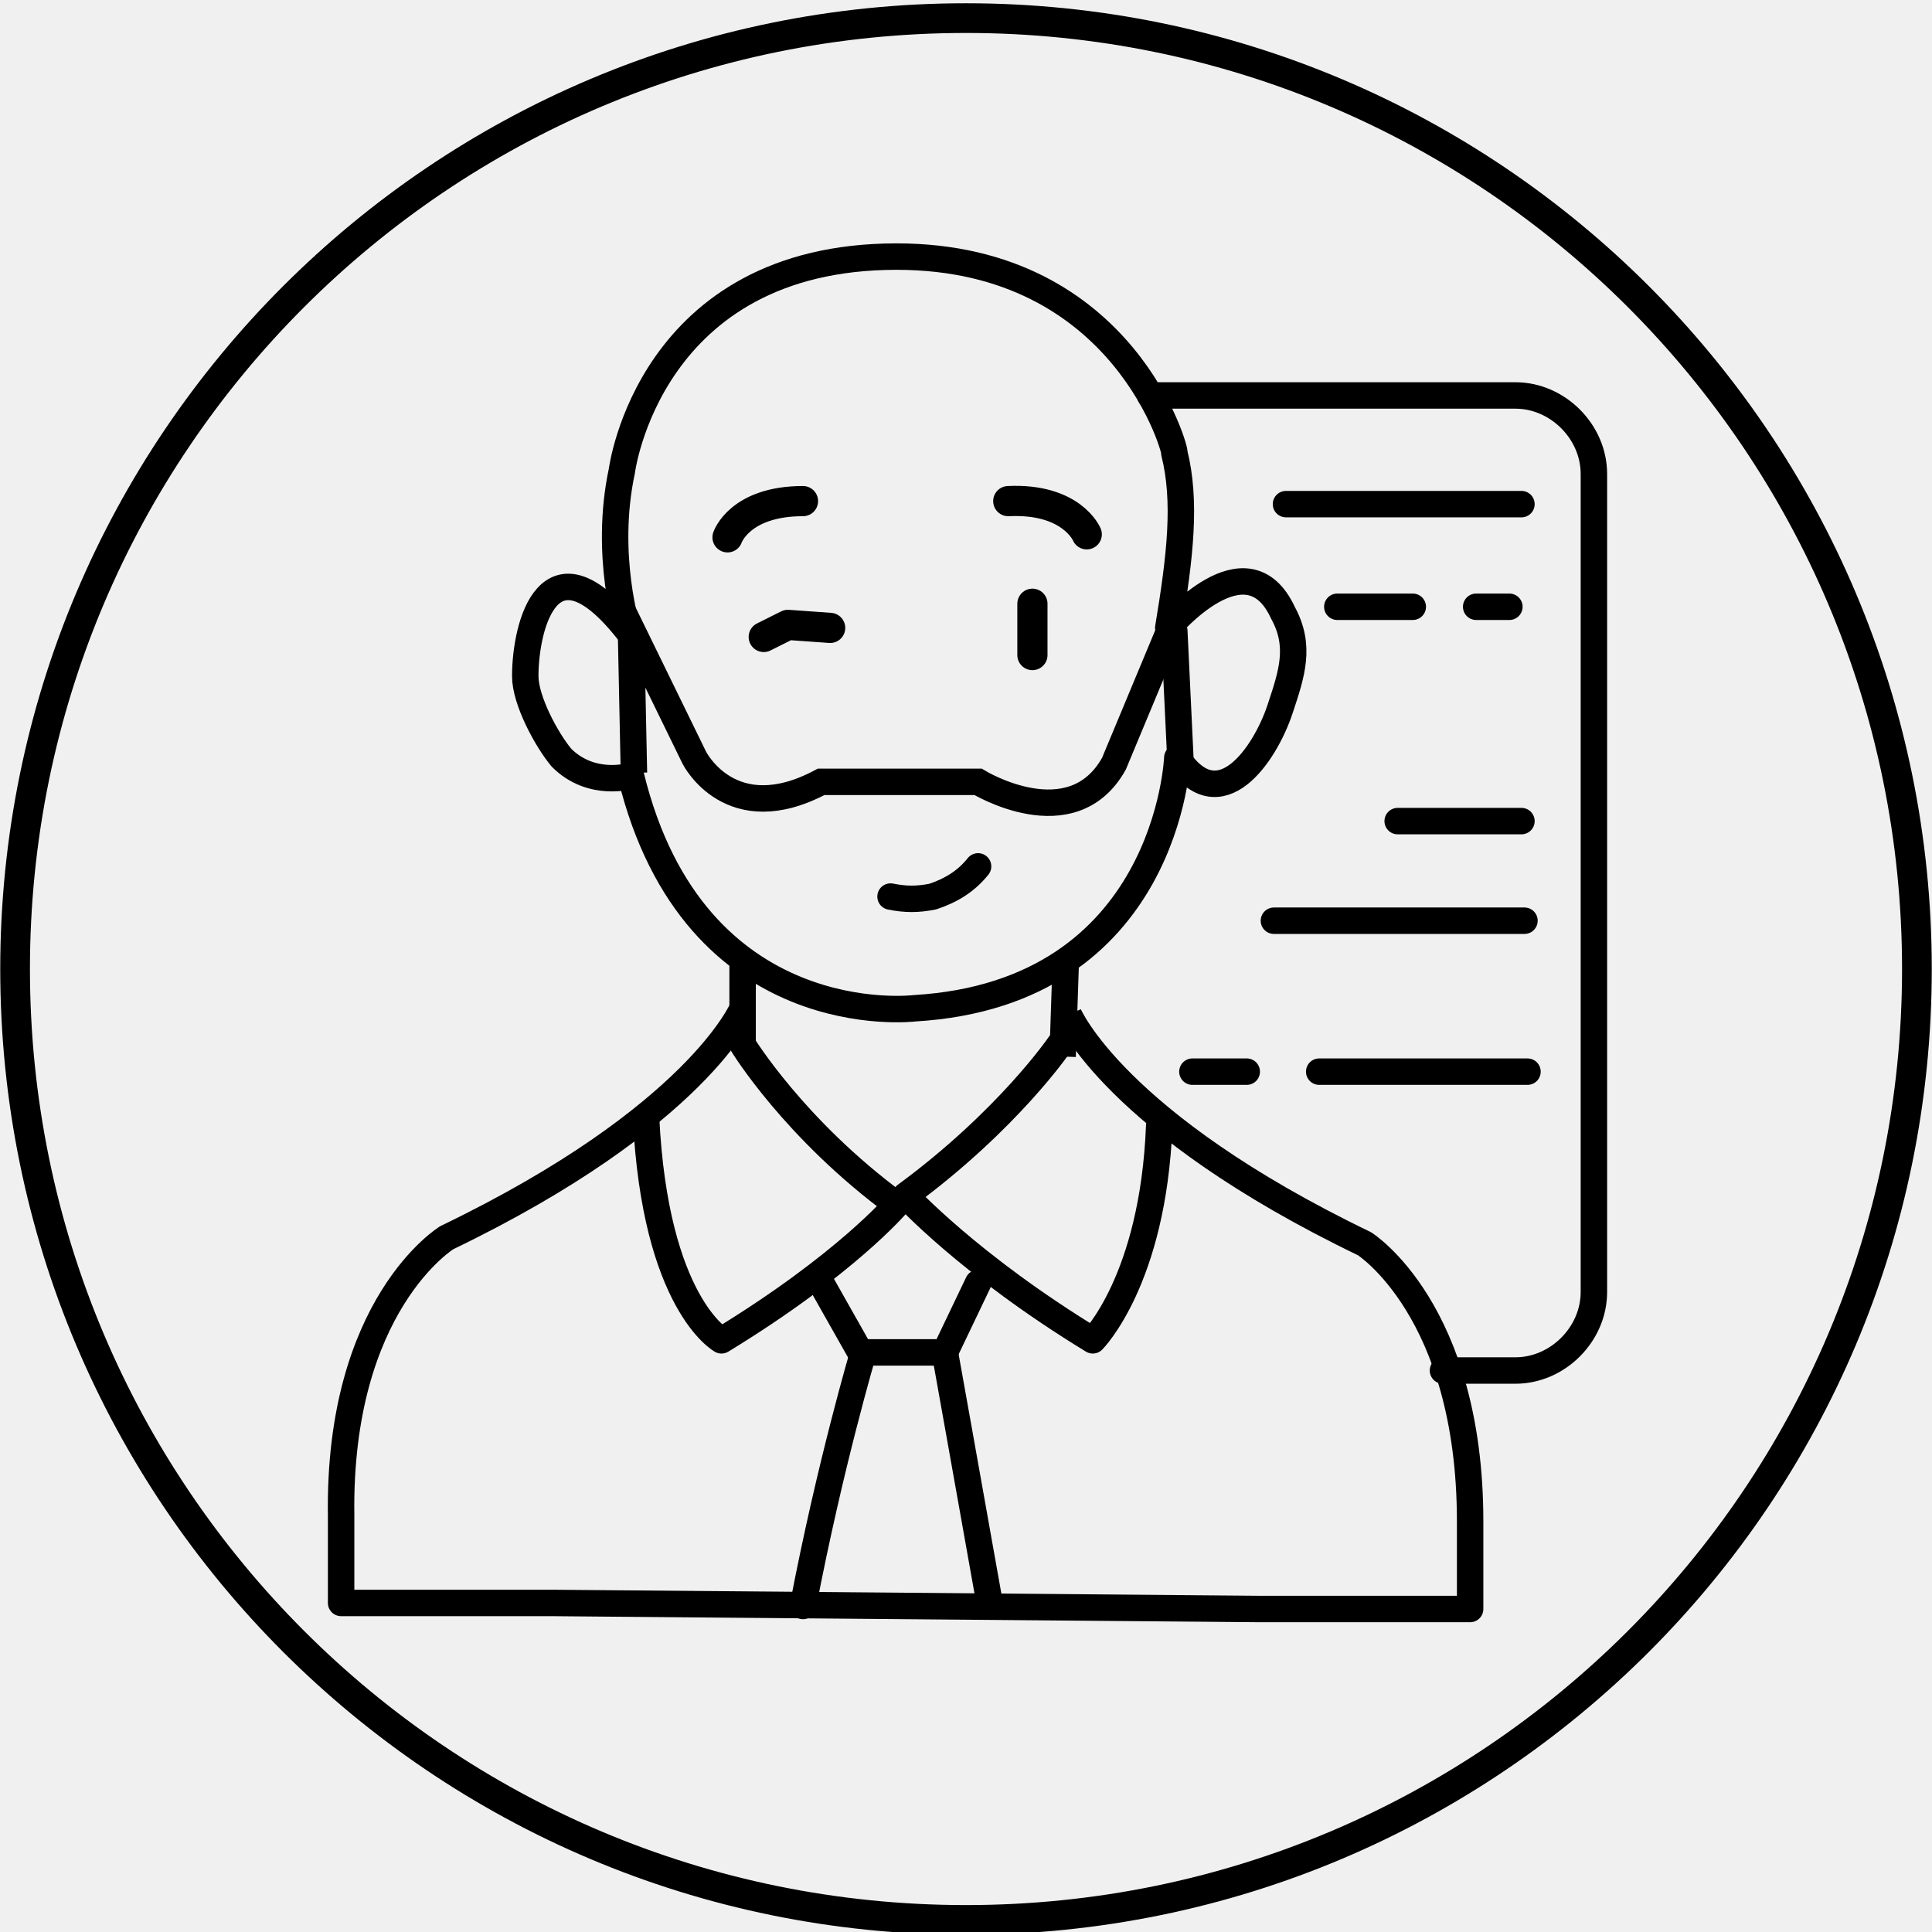
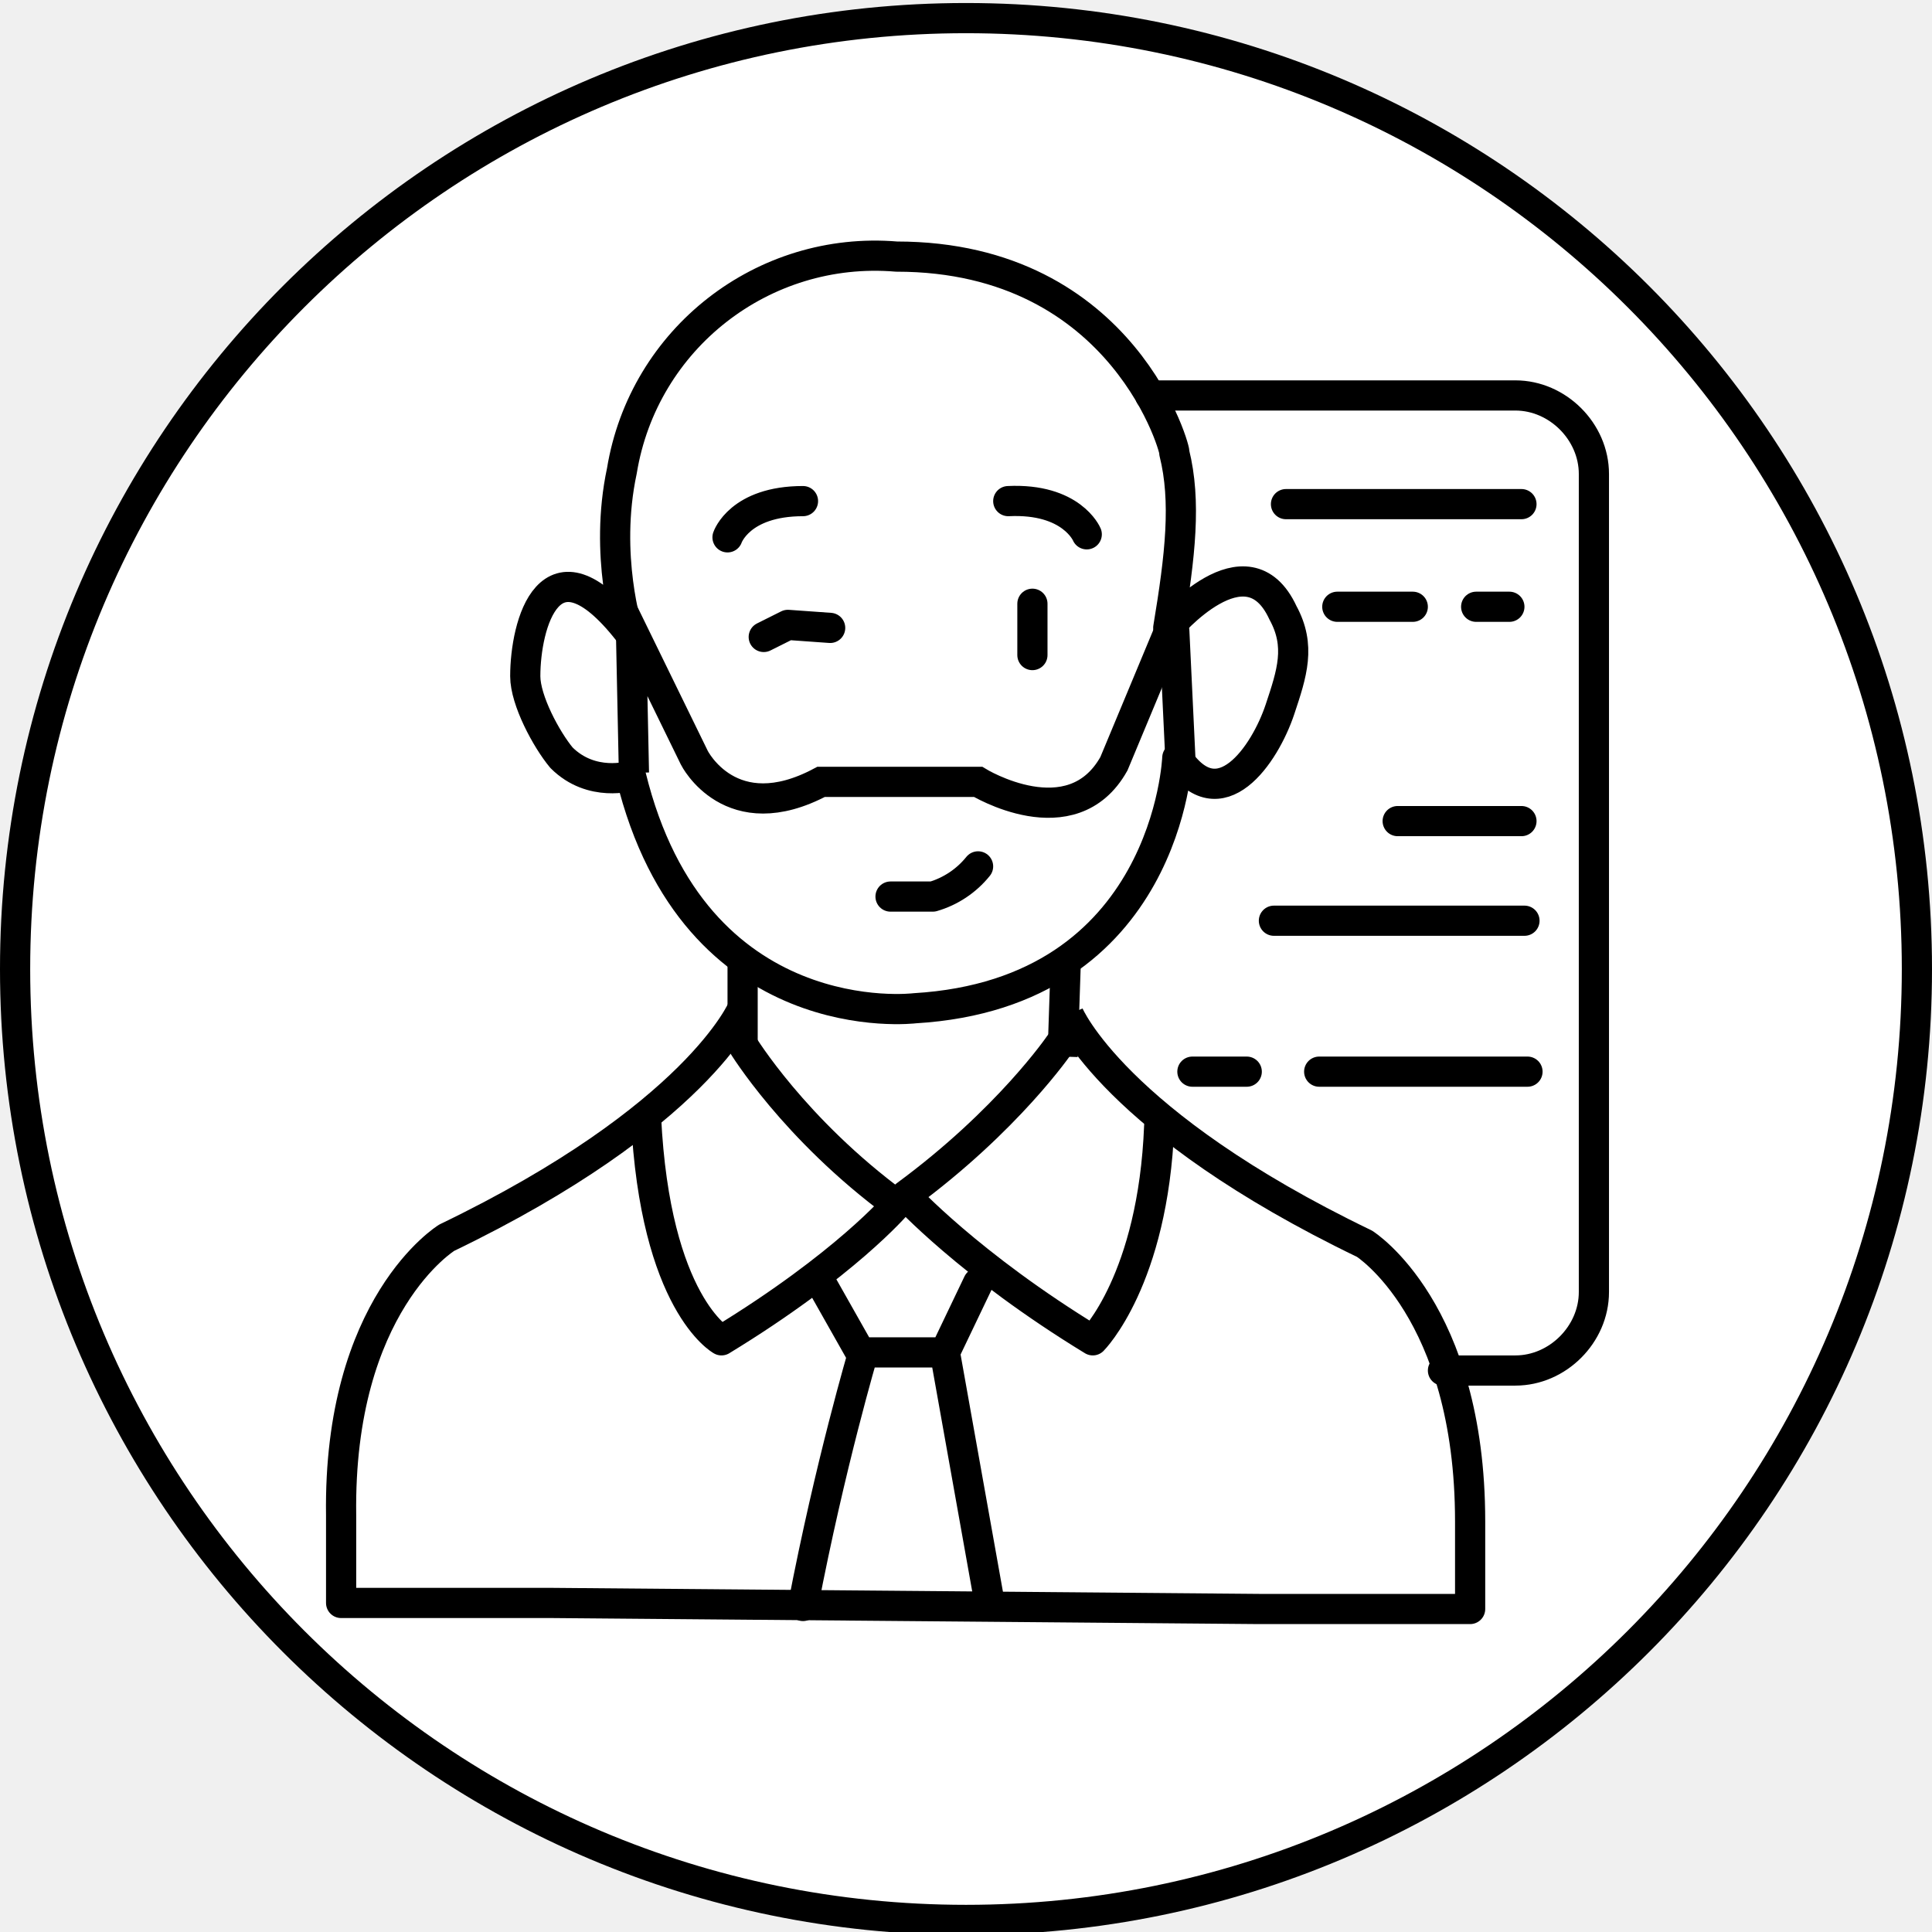
- <svg xmlns="http://www.w3.org/2000/svg" version="1.1" id="Слой_1" x="0px" y="0px" viewBox="0 0 64 64" style="enable-background:new 0 0 64 64;" xml:space="preserve">
-   <style type="text/css">
- 	.st0{fill:none;stroke:#000000;stroke-width:0.984;stroke-miterlimit:10;}
- 	.st1{fill:none;stroke:#000000;stroke-width:0.876;stroke-linecap:round;stroke-linejoin:round;stroke-miterlimit:10;}
- 	.st2{fill:none;stroke:#000000;stroke-width:0.876;stroke-miterlimit:10;}
- 	.st3{fill:none;stroke:#000000;stroke-width:0.876;stroke-linecap:round;stroke-miterlimit:10;}
- 	.st4{fill:none;stroke:#000000;stroke-width:0.876;stroke-linejoin:round;stroke-miterlimit:10;}
- 	.st5{stroke:#000000;stroke-linecap:round;stroke-miterlimit:10;}
- 	.st6{stroke:#000000;stroke-linecap:round;stroke-linejoin:round;stroke-miterlimit:10;}
- </style>
-   <circle class="st0" cx="32" cy="32.1" r="31.5" />
-   <path class="st1" d="M21.5,13.8" />
-   <path class="st1" d="M29.7,8.5c-8.2,0-9.1,7.1-9.1,7.1c-0.6,2.8,0.2,5.3,0.2,5.3c-2.6-3.3-3.4-0.2-3.4,1.5c0,0.8,0.7,2.1,1.2,2.7  c1,1,2.3,0.6,2.3,0.6c2.1,8.6,9.4,7.7,9.4,7.7c8.4-0.5,8.7-8.3,8.7-8.3c1.4,2.1,2.9-0.1,3.4-1.6c0.4-1.2,0.7-2.1,0.1-3.2  c-1.2-2.6-3.8,0.5-3.8,0.5c0.4-2.4,0.6-4.2,0.2-5.8C39,15.1,37.3,8.5,29.7,8.5z" />
-   <path class="st2" d="M24.6,34.2" />
-   <line class="st2" x1="24.6" y1="31.6" x2="24.6" y2="34.6" />
-   <path class="st3" d="M16.6,53.5" />
-   <path class="st3" d="M16.6,51.3" />
-   <path class="st1" d="M24.6,34.6c0,0,1.7,2.8,5.1,5.3c0,0-1.7,2-5.8,4.5c0,0-2.2-1.2-2.5-7.4" />
-   <path class="st1" d="M35.1,34.6c0,0-1.7,2.5-5.1,5c0,0,2.1,2.3,6.2,4.8c0,0,2-2,2.2-7.1" />
-   <polyline class="st1" points="27.2,42.5 28.5,44.8 31.3,44.8 32.4,42.5 " />
-   <path class="st1" d="M28.6,44.8c0,0-1.1,3.7-2,8.4" />
-   <path class="st1" d="M31.3,44.8c0,0,0.7,3.9,1.5,8.4" />
-   <line class="st2" x1="35.2" y1="35" x2="35.3" y2="32" />
-   <path class="st2" d="M35.2,35" />
-   <path class="st3" d="M42.5,53.5" />
-   <path class="st3" d="M42.4,51.3" />
-   <path class="st1" d="M38.1,13.1h12.1c1.4,0,2.6,1.2,2.6,2.6v27.1c0,1.4-1.2,2.6-2.6,2.6h-2.4" />
-   <line class="st1" x1="42.6" y1="16.7" x2="50.4" y2="16.7" />
-   <g>
-     <line class="st1" x1="44.3" y1="20.1" x2="46.8" y2="20.1" />
-     <line class="st1" x1="48.9" y1="20.1" x2="50" y2="20.1" />
-   </g>
-   <line class="st1" x1="46.3" y1="27.2" x2="50.4" y2="27.2" />
-   <line class="st1" x1="42.2" y1="30.5" x2="50.5" y2="30.5" />
-   <g>
-     <line class="st1" x1="43.7" y1="35.5" x2="50.6" y2="35.5" />
-     <line class="st1" x1="39.5" y1="35.5" x2="41.3" y2="35.5" />
-   </g>
-   <path class="st4" d="M24.6,33.4c0,0-1.5,3.6-9.8,7.6c0,0-3.6,2.2-3.5,9.2l0,2.9l7,0l23.4,0.2l7,0l0-2.9c0-7-3.5-9.2-3.5-9.2  c-8.3-4-9.8-7.6-9.8-7.6" />
-   <path class="st2" d="M23.2,20.3" />
-   <path class="st2" d="M20.6,19.1" />
-   <path class="st2" d="M39,19.1" />
-   <path class="st2" d="M36.8,20.3" />
-   <path class="st2" d="M38.9,20.5l-2,4.8c-1.4,2.5-4.5,0.6-4.5,0.6l-5.2,0c-3,1.6-4.2-0.8-4.2-0.8l-2.1-4.3l0.1,4.8" />
-   <line class="st1" x1="38.9" y1="20.9" x2="39.1" y2="25.1" />
-   <path class="st1" d="M28.4,29.4" />
-   <path class="st1" d="M32.4,28.7c-0.4,0.5-0.9,0.8-1.5,1c-0.5,0.1-0.9,0.1-1.4,0" />
-   <line class="st5" x1="34.2" y1="20" x2="34.2" y2="21.7" />
-   <path class="st5" d="M24.1,17.8c0,0,0.4-1.2,2.5-1.2" />
-   <path class="st5" d="M36,17.7c0,0-0.5-1.2-2.6-1.1" />
-   <polyline class="st6" points="27.5,20.8 26.1,20.7 25.3,21.1 " />
+ <svg xmlns="http://www.w3.org/2000/svg" xml:space="preserve" id="Слой_1" x="0" y="0" style="enable-background:new 0 0 64 64" version="1.1" viewBox="0 0 64 64">
+   <style>.st1{fill:none;stroke-linecap:round;stroke-linejoin:round}.st1,.st2{stroke:#000;stroke-miterlimit:10}.st2,.st3{fill:none}.st3,.st5{stroke:#000;stroke-linecap:round;stroke-miterlimit:10}</style>
+   <circle cx="32" cy="32.1" r="31.5" style="fill:#fff;stroke:#000;stroke-miterlimit:10" />
+   <path d="M29.7 8.5a8.5 8.5 0 0 0-9.1 7.1c-.6 2.8.2 5.3.2 5.3-2.6-3.3-3.4-.2-3.4 1.5 0 .8.7 2.1 1.2 2.7 1 1 2.3.6 2.3.6 2.1 8.6 9.4 7.7 9.4 7.7 8.4-.5 8.7-8.3 8.7-8.3 1.4 2.1 2.9-.1 3.4-1.6.4-1.2.7-2.1.1-3.2-1.2-2.6-3.8.5-3.8.5.4-2.4.6-4.2.2-5.8.1.1-1.6-6.5-9.2-6.5z" class="st1" />
+   <path d="M24.6 31.6v3" class="st2" />
+   <path d="M24.6 34.6s1.7 2.8 5.1 5.3c0 0-1.7 2-5.8 4.5 0 0-2.2-1.2-2.5-7.4M35.1 34.6s-1.7 2.5-5.1 5c0 0 2.1 2.3 6.2 4.8 0 0 2-2 2.2-7.1M27.2 42.5l1.3 2.3h2.8l1.1-2.3M28.6 44.8s-1.1 3.7-2 8.4M31.3 44.8l1.5 8.4" class="st1" />
+   <path d="m35.2 35 .1-3" class="st2" />
+   <path d="M38.1 13.1h12.1c1.4 0 2.6 1.2 2.6 2.6v27.1c0 1.4-1.2 2.6-2.6 2.6h-2.4M42.6 16.7h7.8M44.3 20.1h2.5M48.9 20.1H50M46.3 27.2h4.1M42.2 30.5h8.3M43.7 35.5h6.9M39.5 35.5h1.8" class="st1" />
+   <path d="M24.6 33.4S23.1 37 14.8 41c0 0-3.6 2.2-3.5 9.2v2.9h7l23.4.2h7v-2.9c0-7-3.5-9.2-3.5-9.2-8.3-4-9.8-7.6-9.8-7.6" style="fill:none;stroke:#000;stroke-linejoin:round;stroke-miterlimit:10" />
+   <path d="m38.9 20.5-2 4.8c-1.4 2.5-4.5.6-4.5.6h-5.2c-3 1.6-4.2-.8-4.2-.8l-2.1-4.3.1 4.8" class="st2" />
+   <path d="m38.9 20.9.2 4.2M32.4 28.7a3 3 0 0 1-1.5 1h-1.4" class="st1" />
+   <path d="M34.2 20v1.7M24.1 17.8s.4-1.2 2.5-1.2M36 17.7s-.5-1.2-2.6-1.1" class="st5" />
+   <path d="m27.5 20.8-1.4-.1-.8.4" style="stroke:#000;stroke-linecap:round;stroke-linejoin:round;stroke-miterlimit:10" />
</svg>
